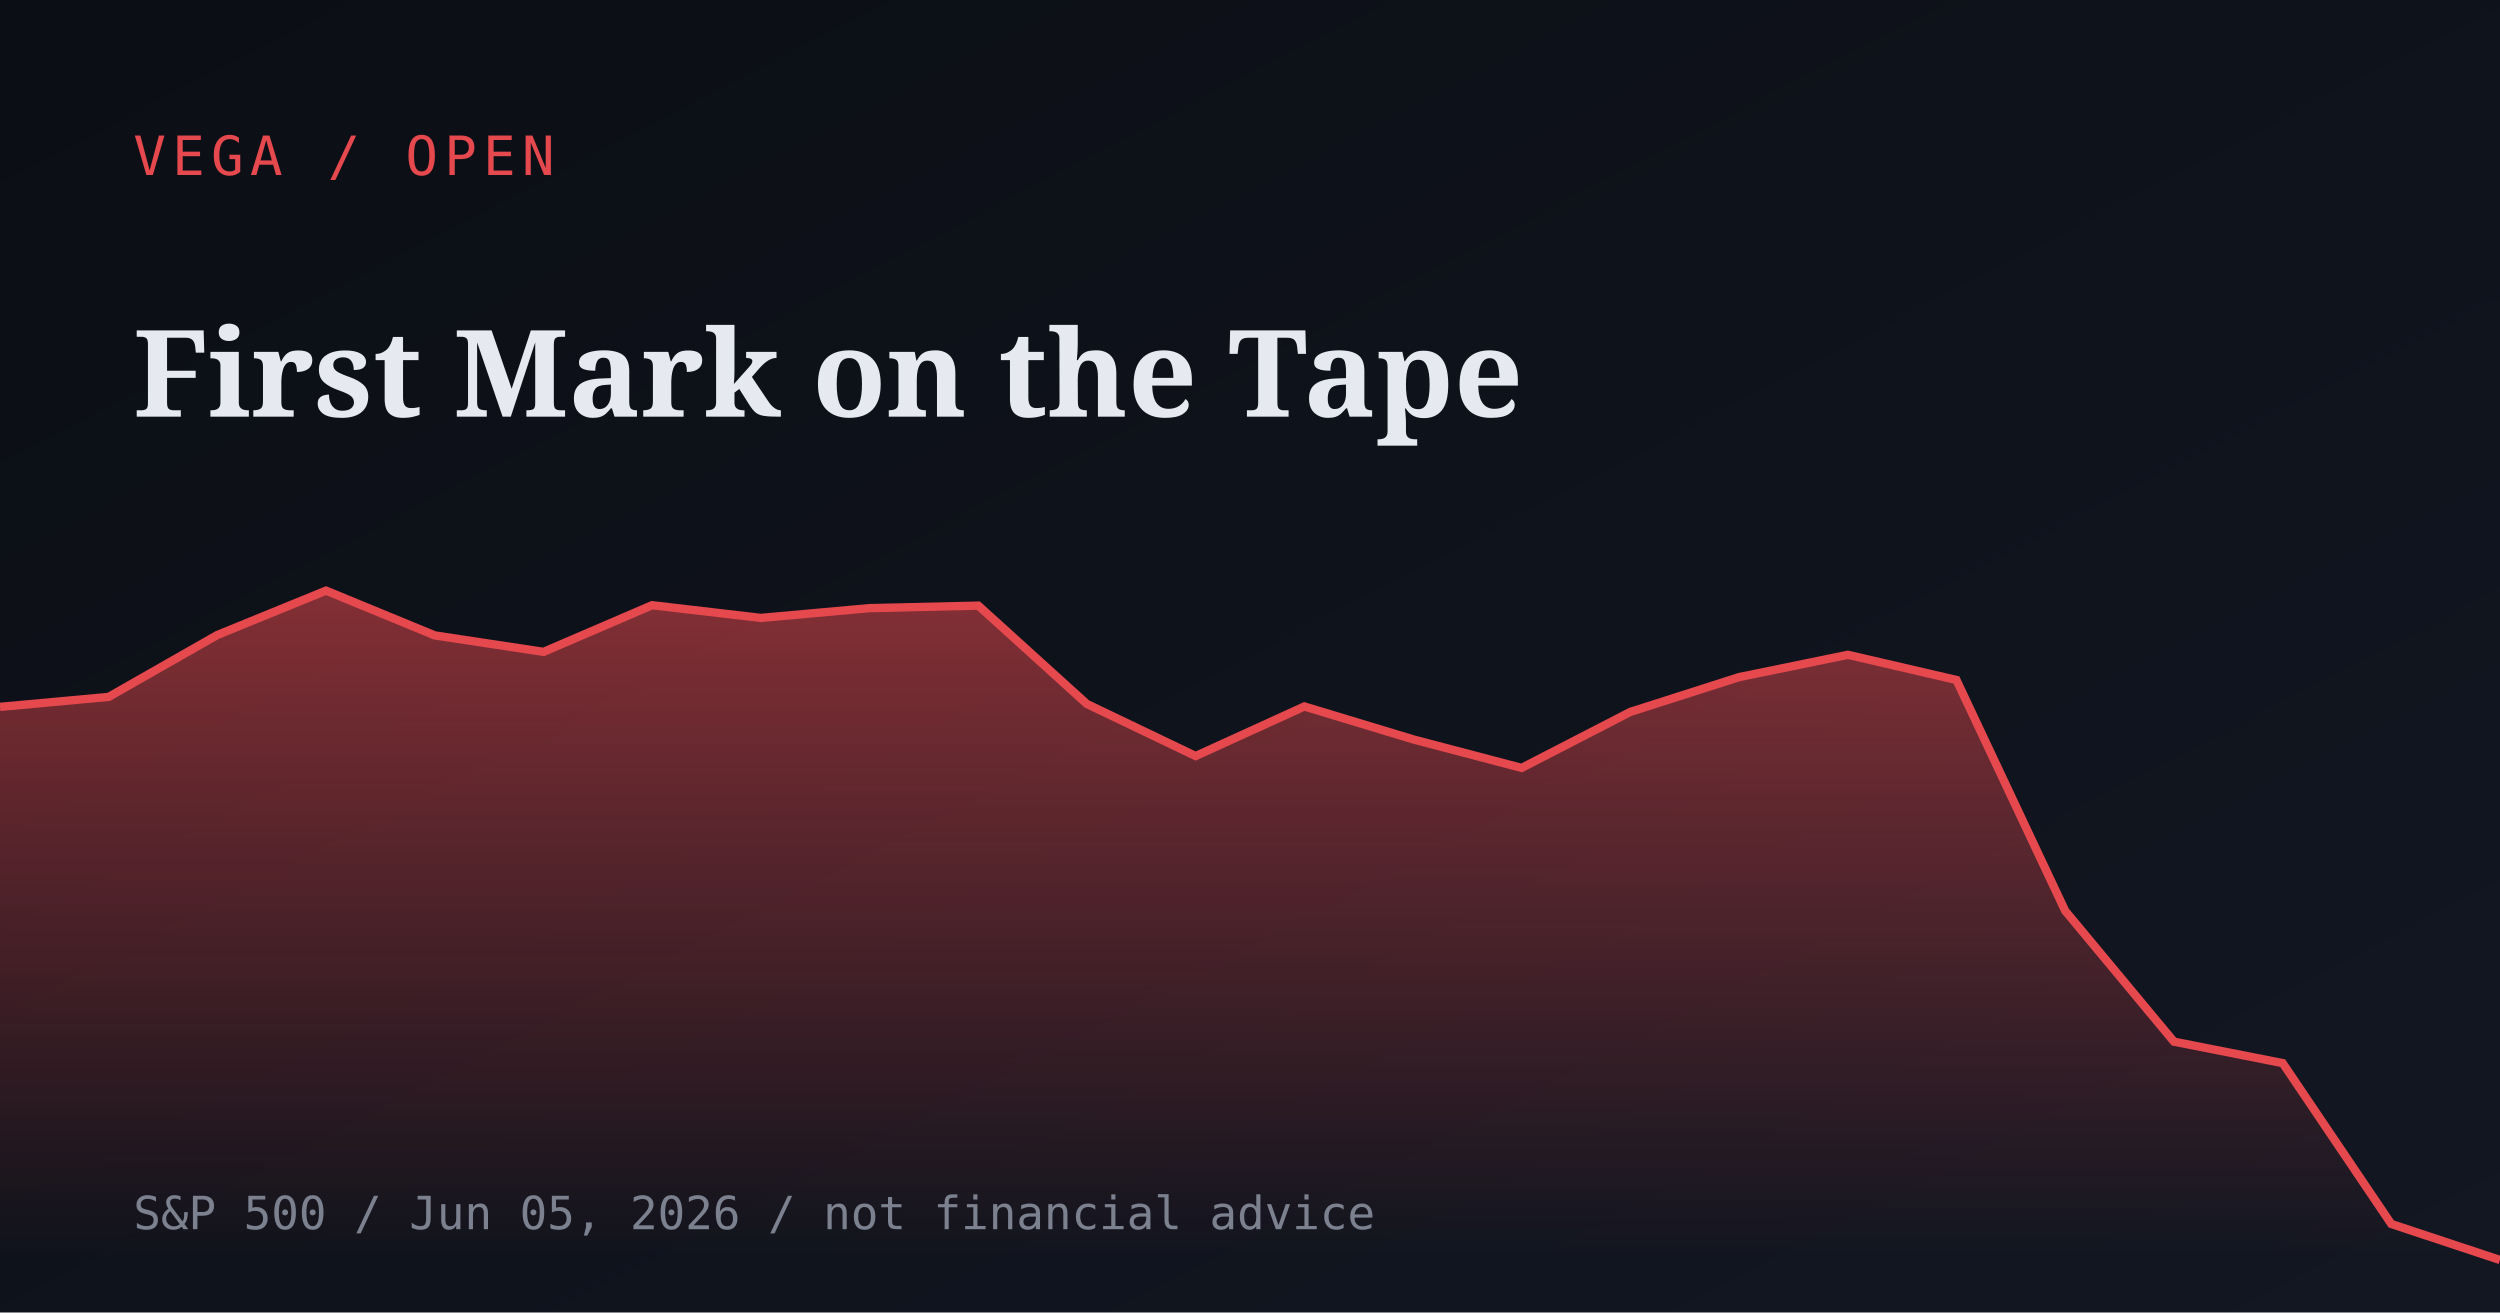
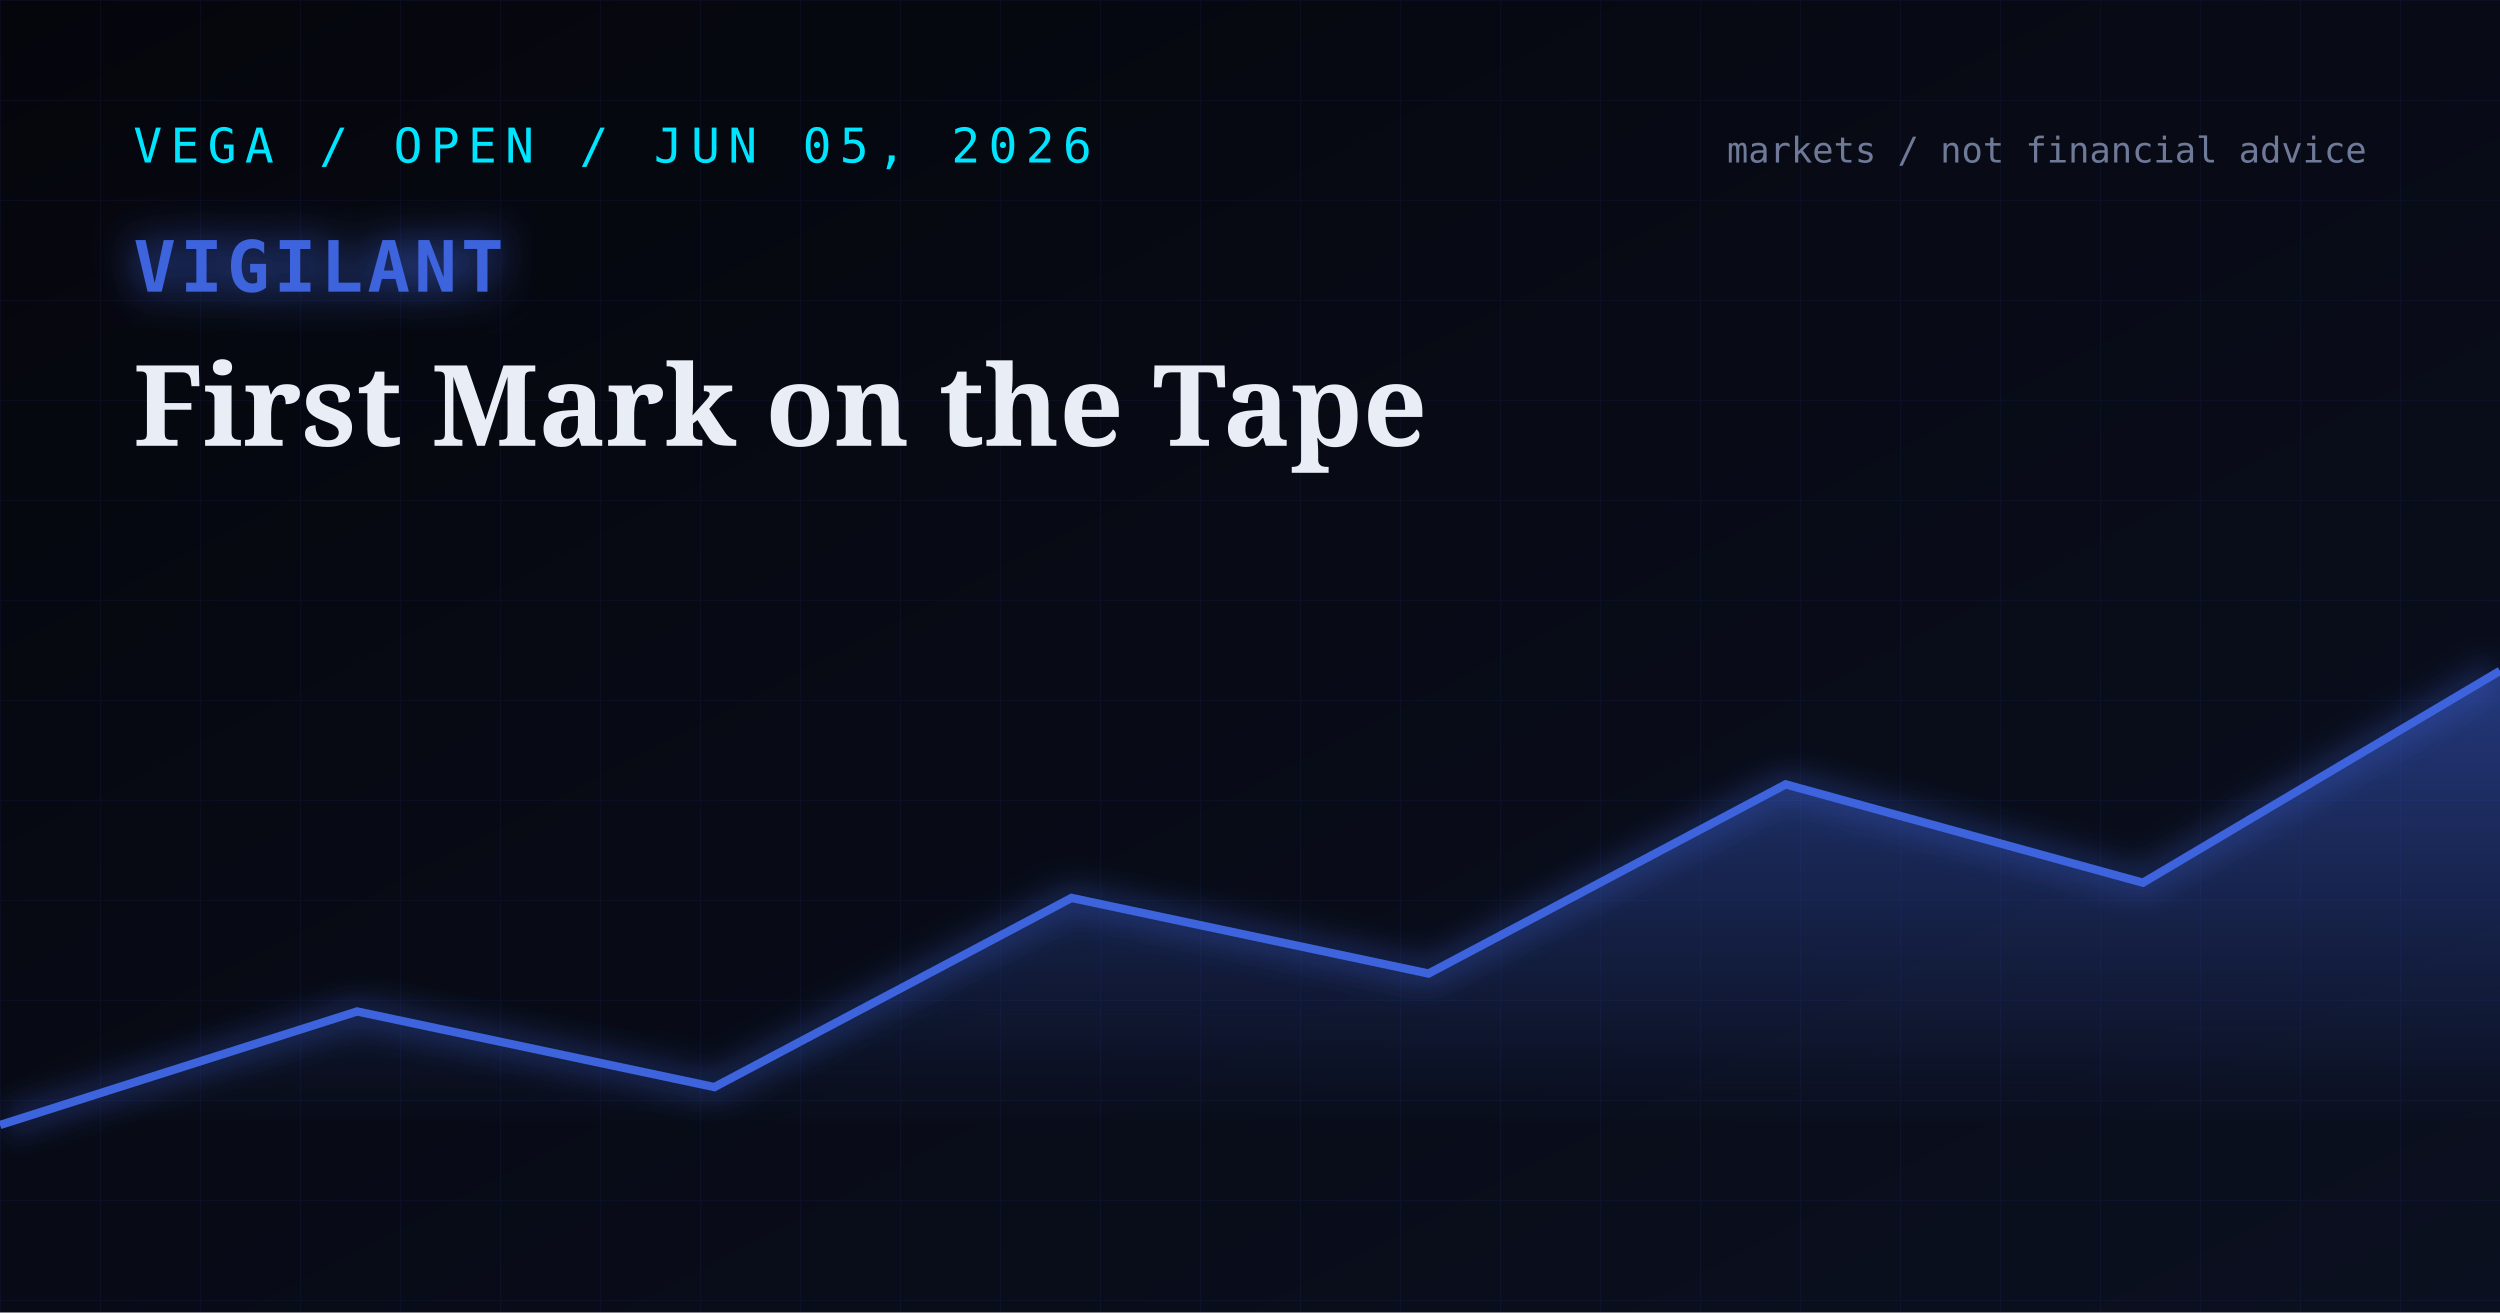
<svg xmlns="http://www.w3.org/2000/svg" viewBox="0 0 1200 630">
  <defs>
    <linearGradient id="bg" x1="0" y1="0" x2="1" y2="1">
-       <stop offset="0" stop-color="#0b0e14" />
-       <stop offset="1" stop-color="#121722" />
+       <stop offset="0" stop-color="#05060c" />
+       <stop offset="1" stop-color="#0b1020" />
    </linearGradient>
    <linearGradient id="ar" x1="0" y1="0" x2="0" y2="1">
-       <stop offset="0" stop-color="#e5484d" stop-opacity="0.55" />
-       <stop offset="1" stop-color="#e5484d" stop-opacity="0" />
+       <stop offset="0" stop-color="#3e63dd" stop-opacity="0.5" />
+       <stop offset="1" stop-color="#3e63dd" stop-opacity="0" />
    </linearGradient>
+     <pattern id="grid" width="48" height="48" patternUnits="userSpaceOnUse">
+       <path d="M48 0H0V48" fill="none" stroke="#3e63dd" stroke-opacity="0.07" stroke-width="1" />
+     </pattern>
  </defs>
  <rect width="1200" height="630" fill="url(#bg)" />
-   <path d="M0.0 339.3 L52.2 334.5 L104.3 304.8 L156.5 283.5 L208.7 305.0 L260.9 312.9 L313.0 290.5 L365.2 296.6 L417.4 291.9 L469.6 290.7 L521.7 337.9 L573.9 362.9 L626.1 339.1 L678.3 354.9 L730.4 368.6 L782.6 341.7 L834.8 325.0 L887.0 314.3 L939.1 326.4 L991.3 437.2 L1043.5 500.0 L1095.7 510.3 L1147.8 587.5 L1200.0 604.8 L1200 604.8 L0 604.8 Z" fill="url(#ar)" />
-   <path d="M0.0 339.3 L52.2 334.5 L104.3 304.8 L156.5 283.5 L208.7 305.0 L260.9 312.9 L313.0 290.5 L365.2 296.6 L417.4 291.9 L469.6 290.7 L521.7 337.9 L573.9 362.9 L626.1 339.1 L678.3 354.9 L730.4 368.6 L782.6 341.7 L834.8 325.0 L887.0 314.3 L939.1 326.4 L991.3 437.2 L1043.5 500.0 L1095.7 510.3 L1147.8 587.5 L1200.0 604.8" fill="none" stroke="#e5484d" stroke-width="4" />
-   <text x="64" y="84" font-family="ui-monospace,monospace" font-size="26" fill="#e5484d" letter-spacing="3">VEGA / OPEN</text>
-   <text x="64" y="200" font-family="Georgia,serif" font-size="58" font-weight="700" fill="#e6e9ef">
+   <rect width="1200" height="630" fill="url(#grid)" />
+   <path d="M0.0 540.0 L171.4 485.5 L342.9 521.8 L514.3 431.0 L685.7 467.3 L857.1 376.5 L1028.6 423.7 L1200.0 322.0 L1200 540.0 L0 540.0 Z" fill="url(#ar)" />
+   <path d="M0.0 540.0 L171.4 485.5 L342.9 521.8 L514.3 431.0 L685.7 467.3 L857.1 376.5 L1028.6 423.7 L1200.0 322.0" fill="none" stroke="#3e63dd" stroke-width="4" style="filter:drop-shadow(0 0 8px #3e63dd)" />
+   <text x="64" y="78" font-family="ui-monospace,monospace" font-size="23" fill="#00e5ff" letter-spacing="4">VEGA / OPEN / JUN 05, 2026</text>
+   <text x="64" y="140" font-family="ui-monospace,monospace" font-size="34" font-weight="700" fill="#3e63dd" letter-spacing="2" style="filter:drop-shadow(0 0 10px #3e63dd)">VIGILANT</text>
+   <text x="64" y="214" font-family="Georgia,serif" font-size="54" font-weight="700" fill="#e9edf6">
    <tspan x="64" dy="0">First Mark on the Tape</tspan>
  </text>
-   <text x="64" y="590" font-family="ui-monospace,monospace" font-size="22" fill="#7c8190">S&amp;P 500 / Jun 05, 2026 / not financial advice</text>
+   <text x="1136" y="78" text-anchor="end" font-family="ui-monospace,monospace" font-size="17" fill="#6f7a99">markets / not financial advice</text>
</svg>
